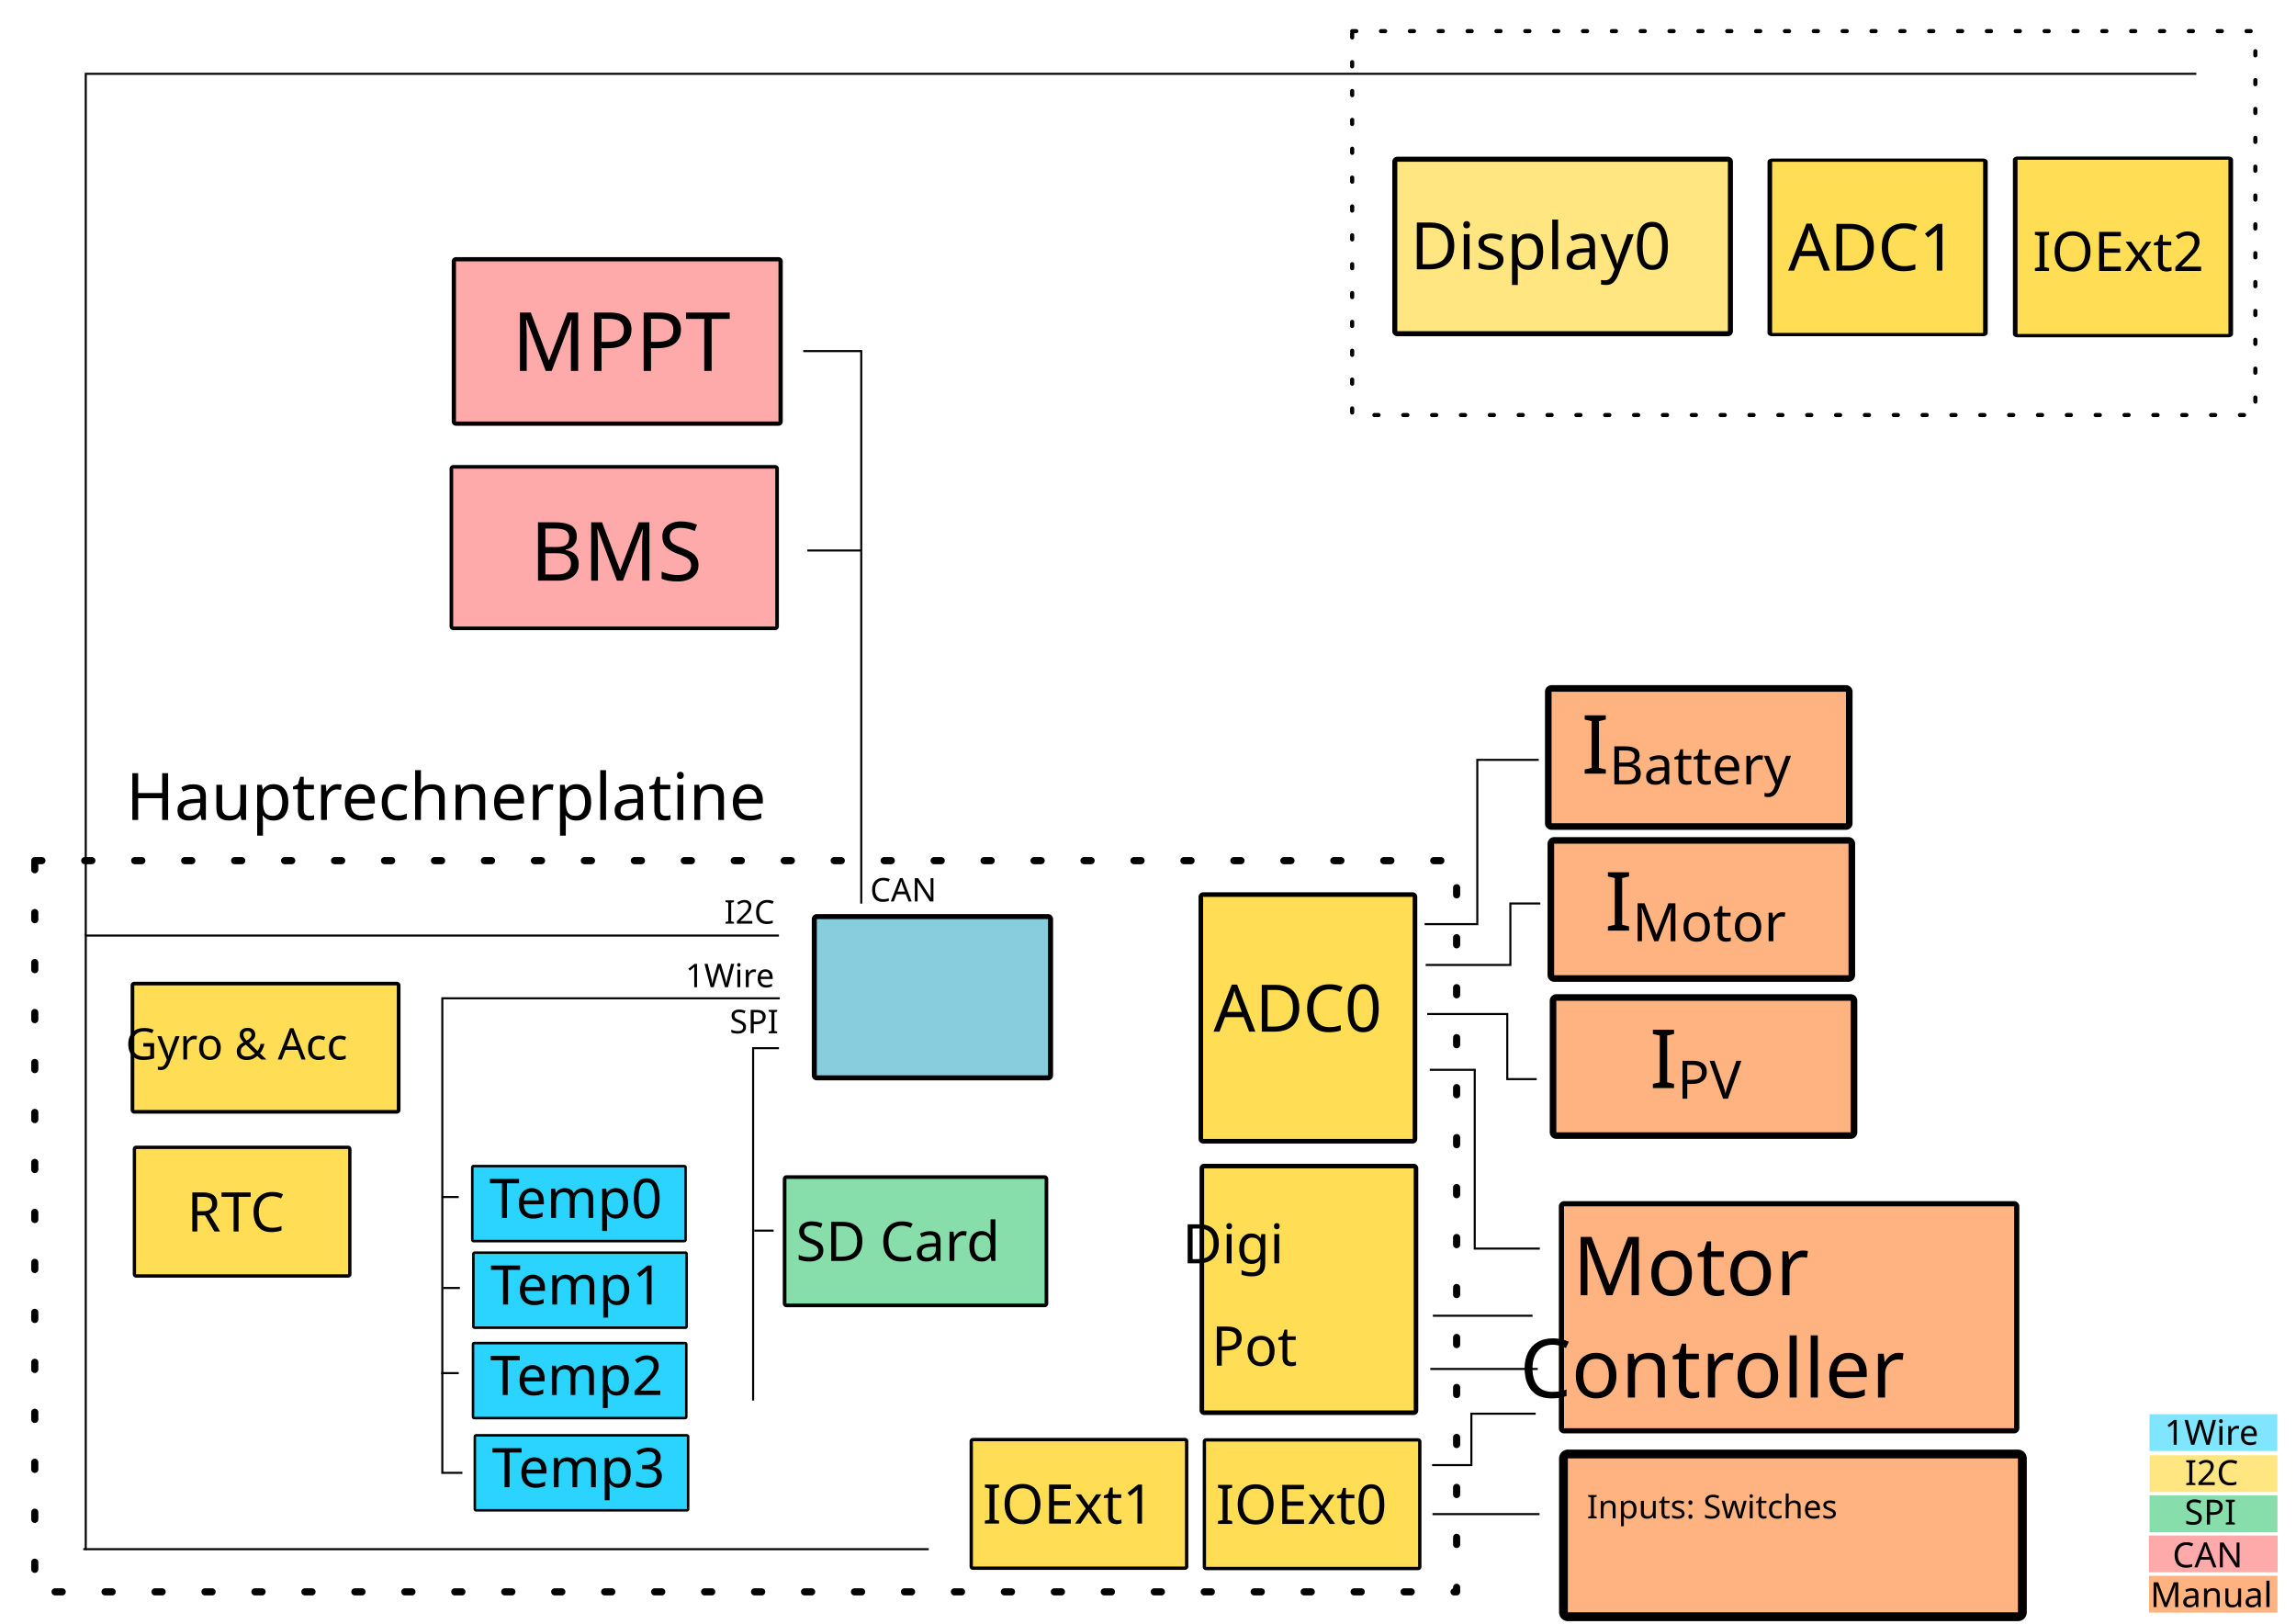
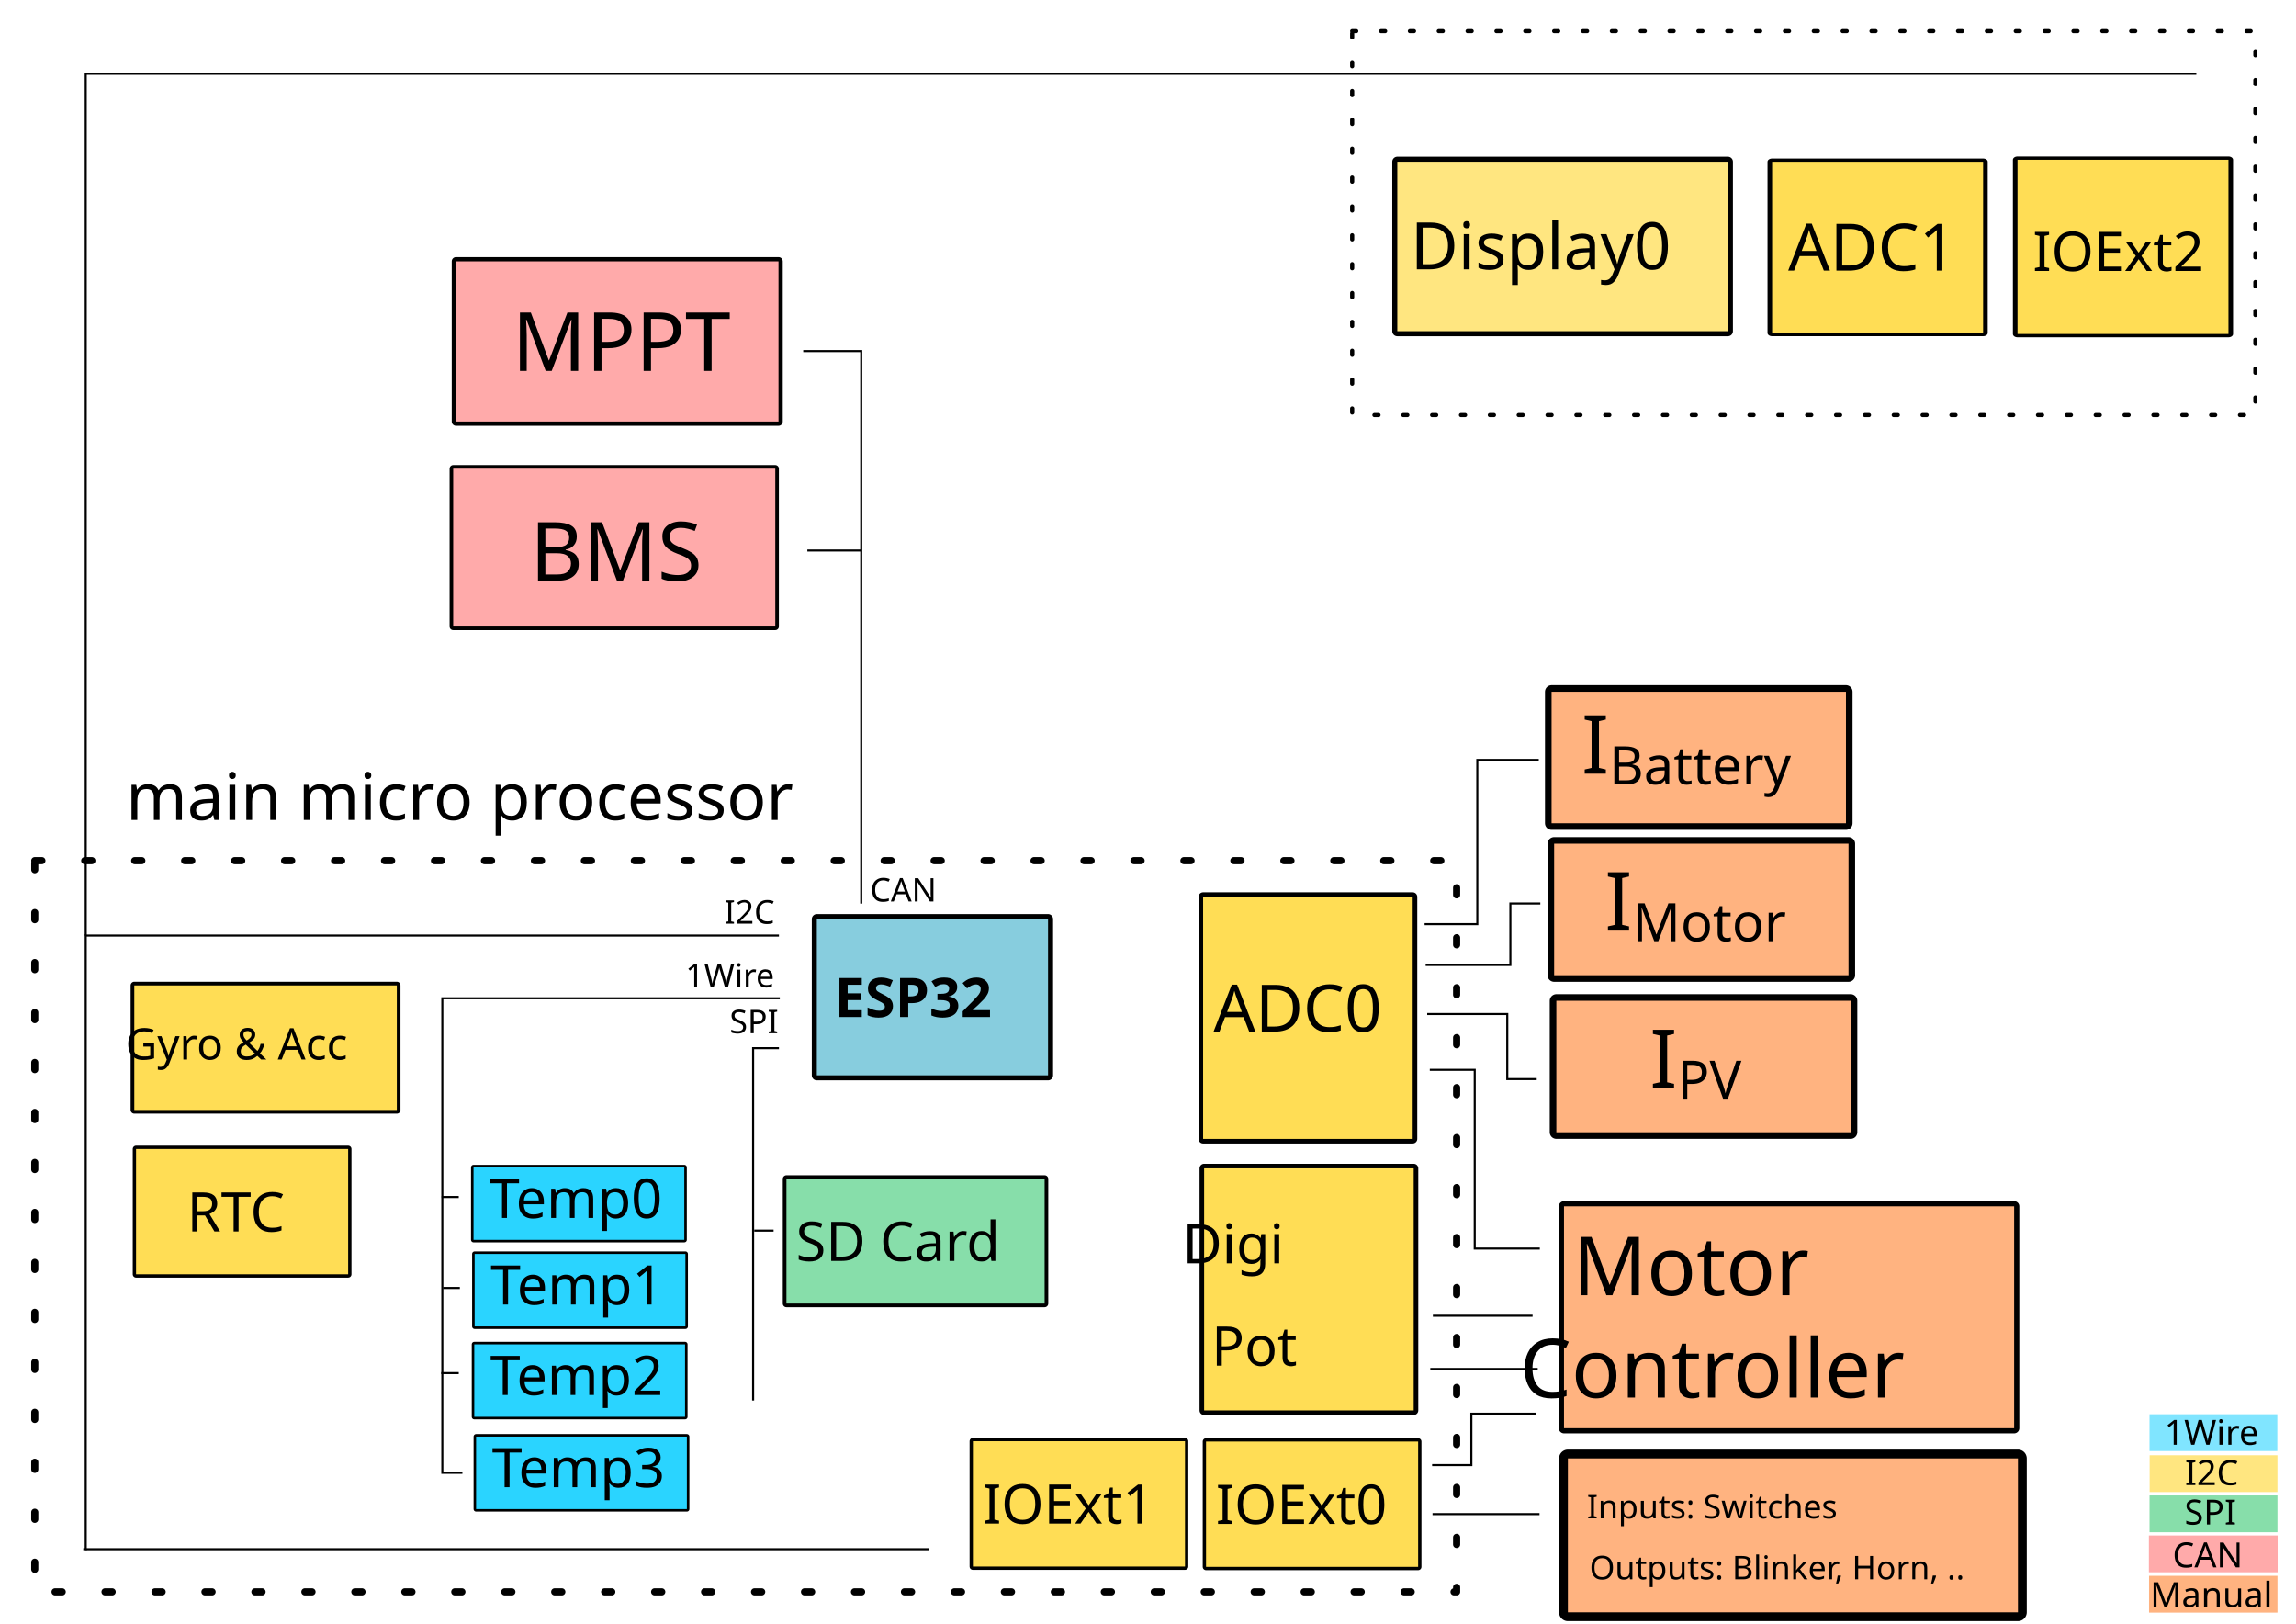
<svg xmlns="http://www.w3.org/2000/svg" id="svg8" version="1.1" viewBox="0 0 297 210" height="210mm" width="297mm">
  <defs id="defs2" />
  <g transform="translate(0,-87)" id="layer1">
    <rect y="205.869" x="105.661" height="20.208" width="29.91" id="rect815" style="fill:#87cdde;fill-opacity:1;stroke:#000000;stroke-width:1.301;stroke-linecap:round;stroke-linejoin:round;stroke-miterlimit:4;stroke-dasharray:none;stroke-opacity:1;paint-order:stroke markers fill" />
-     <flowRoot transform="matrix(0.1325119,0,0,0.1325119,50.34147,163.4619)" style="font-style:normal;font-weight:normal;font-size:53.245px;line-height:1.25;font-family:sans-serif;letter-spacing:0px;word-spacing:0px;fill:#000000;fill-opacity:1;stroke:none" id="flowRoot817" xml:space="preserve">
-       <flowRegion style="font-size:53.245px" id="flowRegion819">
-         <rect style="font-size:53.245px" y="363.344" x="433.571" height="120.357" width="200" id="rect821" />
-       </flowRegion>
-       <flowPara style="font-style:normal;font-variant:normal;font-weight:bold;font-stretch:normal;font-size:53.245px;font-family:sans-serif;-inkscape-font-specification:'sans-serif Bold'" id="flowPara823">ESP32</flowPara>
-     </flowRoot>
    <rect y="198.31" x="4.497" height="94.571" width="183.926" id="rect832" style="fill:none;fill-opacity:1;stroke:#000000;stroke-width:0.923;stroke-linecap:round;stroke-linejoin:round;stroke-miterlimit:4;stroke-dasharray:0.923, 5.54;stroke-dashoffset:0;stroke-opacity:1;paint-order:stroke markers fill" />
    <path id="path834" d="M 100.761,207.999 H 11.092 v 79.362 h -0.319" style="fill:none;stroke:#000000;stroke-width:0.265px;stroke-linecap:butt;stroke-linejoin:miter;stroke-opacity:1" />
    <path id="path836" d="M 11.092,207.999 V 96.548 H 284.108" style="fill:none;stroke:#000000;stroke-width:0.265px;stroke-linecap:butt;stroke-linejoin:miter;stroke-opacity:1" />
    <rect y="91.029" x="174.911" height="49.65" width="116.83" id="rect832-9" style="fill:none;fill-opacity:1;stroke:#000000;stroke-width:0.533;stroke-linecap:round;stroke-linejoin:round;stroke-miterlimit:4;stroke-dasharray:0.533, 3.199;stroke-dashoffset:0;stroke-opacity:1;paint-order:stroke markers fill" />
-     <flowRoot transform="matrix(0.2645833,0,0,0.2645833,33.44668,53.15309)" style="font-style:normal;font-weight:normal;font-size:40px;line-height:1.25;font-family:sans-serif;letter-spacing:0px;word-spacing:0px;fill:#000000;fill-opacity:1;stroke:none" id="flowRoot853" xml:space="preserve">
+     <flowRoot transform="matrix(0.2645833,0,0,0.2645833,17.0425,53.15309)" style="font-style:normal;font-weight:normal;font-size:40px;line-height:1.25;font-family:sans-serif;letter-spacing:0px;word-spacing:0px;fill:#000000;fill-opacity:1;stroke:none" id="flowRoot853" xml:space="preserve">
      <flowRegion id="flowRegion855">
        <rect y="332.061" x="813.678" height="50.003" width="283.853" id="rect857" />
      </flowRegion>
-       <flowPara style="font-size:32px" id="flowPara859">Steuerrad</flowPara>
+       <flowPara style="font-size:32px" id="flowPara859">steering wheel</flowPara>
    </flowRoot>
    <text id="text863" y="193.048" x="16.292" style="font-style:normal;font-weight:normal;font-size:10.583px;line-height:1.25;font-family:sans-serif;letter-spacing:0px;word-spacing:0px;fill:#000000;fill-opacity:1;stroke:none;stroke-width:0.265" xml:space="preserve">
-       <tspan style="font-size:8.467px;stroke-width:0.265" y="193.048" x="16.292" id="tspan861">Hauptrechnerplatine</tspan>
+       <tspan style="font-size:8.467px;stroke-width:0.265" y="193.048" x="16.292" id="tspan861">main micro processor</tspan>
    </text>
    <rect y="147.611" x="58.623" height="20.417" width="41.664" id="rect872" style="fill:#ffaaaa;fill-opacity:1;stroke:#000000;stroke-width:0.93;stroke-linecap:round;stroke-linejoin:round;stroke-miterlimit:4;stroke-dasharray:none;stroke-dashoffset:0;stroke-opacity:1;paint-order:stroke markers fill" />
    <rect y="120.803" x="58.984" height="20.713" width="41.719" id="rect874" style="fill:#ffaaaa;fill-opacity:1;stroke:#000000;stroke-width:1.101;stroke-linecap:round;stroke-linejoin:round;stroke-miterlimit:4;stroke-dasharray:none;stroke-dashoffset:0;stroke-opacity:1;paint-order:stroke markers fill" />
    <g transform="translate(-4.630208,-21.12888)" id="g1051">
      <rect style="fill:#ffb380;fill-opacity:1;stroke:#000000;stroke-width:1.335;stroke-linecap:round;stroke-linejoin:round;stroke-miterlimit:4;stroke-dasharray:none;stroke-dashoffset:0;stroke-opacity:1;paint-order:stroke markers fill" id="rect870" width="58.23" height="28.697" x="206.942" y="264.148" />
      <text xml:space="preserve" style="font-style:normal;font-weight:normal;font-size:10.583px;line-height:1.25;font-family:sans-serif;letter-spacing:0px;word-spacing:0px;fill:#000000;fill-opacity:1;stroke:none;stroke-width:0.265" x="235.744" y="275.649" id="text878">
        <tspan id="tspan876" x="235.744" y="275.649" style="text-align:center;text-anchor:middle;stroke-width:0.265">Motor</tspan>
        <tspan x="235.744" y="288.878" style="text-align:center;text-anchor:middle;stroke-width:0.265" id="tspan880">Controller</tspan>
      </text>
    </g>
    <text id="text884" y="162.096" x="68.564" style="font-style:normal;font-weight:normal;font-size:10.583px;line-height:1.25;font-family:sans-serif;letter-spacing:0px;word-spacing:0px;fill:#000000;fill-opacity:1;stroke:none;stroke-width:0.265" xml:space="preserve">
      <tspan style="stroke-width:0.265" y="162.096" x="68.564" id="tspan882">BMS</tspan>
    </text>
    <text id="text888" y="134.968" x="66.225" style="font-style:normal;font-weight:normal;font-size:10.583px;line-height:1.25;font-family:sans-serif;letter-spacing:0px;word-spacing:0px;fill:#000000;fill-opacity:1;stroke:none;stroke-width:0.265" xml:space="preserve">
      <tspan style="stroke-width:0.265" y="134.968" x="66.225" id="tspan886">MPPT</tspan>
    </text>
    <g transform="translate(-1.795387,-29.38765)" id="g1060">
      <g id="g1054">
        <rect y="137.306" x="182.545" height="21.916" width="42.763" id="rect890" style="fill:#ffe680;fill-opacity:1;stroke:#000000;stroke-width:1.301;stroke-linecap:round;stroke-linejoin:round;stroke-miterlimit:4;stroke-dasharray:none;stroke-dashoffset:0;stroke-opacity:1;paint-order:stroke markers fill" />
      </g>
      <text xml:space="preserve" style="font-style:normal;font-weight:normal;font-size:10.583px;line-height:1.25;font-family:sans-serif;letter-spacing:0px;word-spacing:0px;fill:#000000;fill-opacity:1;stroke:none;stroke-width:0.265" x="184.241" y="151.22" id="text894">
        <tspan id="tspan892" x="184.241" y="151.22" style="stroke-width:0.265;font-size:8.467px">Display0</tspan>
      </text>
    </g>
    <g transform="translate(-0.03658569,-5.422479)" id="g1523">
      <rect style="fill:#ffaaaa;fill-opacity:1;stroke:none;stroke-width:0.613;stroke-linecap:round;stroke-linejoin:round;stroke-miterlimit:4;stroke-dasharray:none;stroke-dashoffset:0;stroke-opacity:1;paint-order:stroke markers fill" id="rect896" width="16.654" height="4.761" x="278.006" y="291.011" />
      <text xml:space="preserve" style="font-style:normal;font-weight:normal;font-size:4.488px;line-height:1.25;font-family:sans-serif;letter-spacing:0px;word-spacing:0px;fill:#000000;fill-opacity:1;stroke:none;stroke-width:0.112" x="281.054" y="295.132" id="text900">
        <tspan id="tspan898" x="281.054" y="295.132" style="stroke-width:0.112">CAN</tspan>
      </text>
    </g>
    <g transform="translate(-0.06681738,5.011865)" id="g1528">
      <rect style="fill:#ffb380;fill-opacity:1;stroke:none;stroke-width:0.612;stroke-linecap:round;stroke-linejoin:round;stroke-miterlimit:4;stroke-dasharray:none;stroke-dashoffset:0;stroke-opacity:1;paint-order:stroke markers fill" id="rect896-6" width="16.614" height="4.761" x="278.056" y="285.794" />
      <text xml:space="preserve" style="font-style:normal;font-weight:normal;font-size:4.488px;line-height:1.25;font-family:sans-serif;letter-spacing:0px;word-spacing:0px;fill:#000000;fill-opacity:1;stroke:none;stroke-width:0.112" x="278.208" y="289.838" id="text919">
        <tspan id="tspan917" x="278.208" y="289.838" style="stroke-width:0.112">Manual</tspan>
      </text>
    </g>
    <rect y="275.213" x="278.066" height="4.761" width="16.534" id="rect896-2" style="fill:#ffe680;fill-opacity:1;stroke:none;stroke-width:0.611;stroke-linecap:round;stroke-linejoin:round;stroke-miterlimit:4;stroke-dasharray:none;stroke-dashoffset:0;stroke-opacity:1;paint-order:stroke markers fill" />
    <text id="text938" y="279.066" x="282.636" style="font-style:normal;font-weight:normal;font-size:4.488px;line-height:1.25;font-family:sans-serif;letter-spacing:0px;word-spacing:0px;fill:#000000;fill-opacity:1;stroke:none;stroke-width:0.112" xml:space="preserve">
      <tspan style="stroke-width:0.112" y="279.066" x="282.636" id="tspan936">I2C</tspan>
    </text>
    <rect y="280.41" x="278.053" height="4.761" width="16.549" id="rect896-2-6" style="fill:#87deaa;fill-opacity:1;stroke:none;stroke-width:0.611;stroke-linecap:round;stroke-linejoin:round;stroke-miterlimit:4;stroke-dasharray:none;stroke-dashoffset:0;stroke-opacity:1;paint-order:stroke markers fill" />
    <text id="text957" y="284.171" x="282.572" style="font-style:normal;font-weight:normal;font-size:4.488px;line-height:1.25;font-family:sans-serif;letter-spacing:0px;word-spacing:0px;fill:#000000;fill-opacity:1;stroke:none;stroke-width:0.112" xml:space="preserve">
      <tspan style="stroke-width:0.112" y="284.171" x="282.572" id="tspan955">SPI</tspan>
    </text>
    <text id="text961" y="206.462" x="93.678" style="font-style:normal;font-weight:normal;font-size:10.583px;line-height:1.25;font-family:sans-serif;letter-spacing:0px;word-spacing:0px;fill:#000000;fill-opacity:1;stroke:none;stroke-width:0.265" xml:space="preserve">
      <tspan style="font-size:4.233px;stroke-width:0.265" y="206.462" x="93.678" id="tspan959">I2C</tspan>
    </text>
    <path id="path963" d="m 111.408,203.867 v -71.459 h -7.507" style="fill:none;stroke:#000000;stroke-width:0.265px;stroke-linecap:butt;stroke-linejoin:miter;stroke-opacity:1" />
    <path id="path965" d="m 111.385,158.199 h -6.949" style="fill:none;stroke:#000000;stroke-width:0.265px;stroke-linecap:butt;stroke-linejoin:miter;stroke-opacity:1" />
    <text id="text961-9" y="203.596" x="112.552" style="font-style:normal;font-weight:normal;font-size:10.583px;line-height:1.25;font-family:sans-serif;letter-spacing:0px;word-spacing:0px;fill:#000000;fill-opacity:1;stroke:none;stroke-width:0.265" xml:space="preserve">
      <tspan style="font-size:4.233px;stroke-width:0.265" y="203.596" x="112.552" id="tspan959-8">CAN</tspan>
    </text>
    <rect y="202.996" x="155.63" height="31.308" width="27.109" id="rect985" style="fill:#ffdd55;fill-opacity:1;stroke:#000000;stroke-width:1.184;stroke-linecap:round;stroke-linejoin:round;stroke-miterlimit:4;stroke-dasharray:none;stroke-dashoffset:0;stroke-opacity:1;paint-order:stroke markers fill" />
    <text id="text989" y="220.424" x="156.98" style="font-style:normal;font-weight:normal;font-size:10.583px;line-height:1.25;font-family:sans-serif;letter-spacing:0px;word-spacing:0px;fill:#000000;fill-opacity:1;stroke:none;stroke-width:0.265" xml:space="preserve">
      <tspan style="font-size:8.467px;stroke-width:0.265" y="220.424" x="156.98" id="tspan987">ADC0</tspan>
    </text>
    <path style="fill:none;stroke:#000000;stroke-width:0.265px;stroke-linecap:butt;stroke-linejoin:miter;stroke-opacity:1" d="m 184.282,206.522 c 0.601,0 6.815,0 6.815,0 v -21.248 h 7.951" id="path1067" />
    <path style="fill:none;stroke:#000000;stroke-width:0.265px;stroke-linecap:butt;stroke-linejoin:miter;stroke-opacity:1" d="m 184.416,211.801 h 10.958 v -7.951 h 3.875" id="path1069" />
    <path style="fill:none;stroke:#000000;stroke-width:0.265px;stroke-linecap:butt;stroke-linejoin:miter;stroke-opacity:1" d="m 184.616,218.148 h 10.357 v 8.419 h 3.809" id="path1071" />
    <path style="fill:none;stroke:#000000;stroke-width:0.265px;stroke-linecap:butt;stroke-linejoin:miter;stroke-opacity:1" d="m 184.951,225.365 h 5.813 v 23.119 h 8.419" id="path1073" />
    <rect y="238.108" x="155.761" height="31.308" width="27.109" id="rect985-7" style="fill:#ffdd55;fill-opacity:1;stroke:#000000;stroke-width:1.184;stroke-linecap:round;stroke-linejoin:round;stroke-miterlimit:4;stroke-dasharray:none;stroke-dashoffset:0;stroke-opacity:1;paint-order:stroke markers fill" />
    <text id="text989-8" y="250.391" x="169.137" style="font-style:normal;font-weight:normal;font-size:10.583px;line-height:1.25;font-family:sans-serif;letter-spacing:0px;word-spacing:0px;fill:#000000;fill-opacity:1;stroke:none;stroke-width:0.265" xml:space="preserve">
      <tspan style="font-size:7.056px;text-align:center;text-anchor:middle;stroke-width:0.265" y="250.391" x="169.137" id="tspan987-7">Digi</tspan>
      <tspan style="font-size:7.056px;text-align:center;text-anchor:middle;stroke-width:0.265" y="263.62" x="169.137" id="tspan1119">Pot</tspan>
    </text>
    <g transform="matrix(1.006821,0,0,0.7071158,-3.674933,12.45533)" id="g1146">
      <rect style="fill:#ffdd55;fill-opacity:1;stroke:#000000;stroke-width:1.184;stroke-linecap:round;stroke-linejoin:round;stroke-miterlimit:4;stroke-dasharray:none;stroke-dashoffset:0;stroke-opacity:1;paint-order:stroke markers fill" id="rect985-5" width="27.109" height="31.308" x="231.331" y="135.009" />
    </g>
    <text id="text989-0" y="122.001" x="231.311" style="font-style:normal;font-weight:normal;font-size:10.583px;line-height:1.25;font-family:sans-serif;letter-spacing:0px;word-spacing:0px;fill:#000000;fill-opacity:1;stroke:none;stroke-width:0.265" xml:space="preserve">
      <tspan style="font-size:8.467px;stroke-width:0.265" y="122.001" x="231.311" id="tspan987-4">ADC1</tspan>
    </text>
    <path style="fill:none;stroke:#000000;stroke-width:0.265px;stroke-linecap:butt;stroke-linejoin:miter;stroke-opacity:1" d="m 185.017,264.052 h 13.898" id="path1121" />
    <path style="fill:none;stroke:#000000;stroke-width:0.265px;stroke-linecap:butt;stroke-linejoin:miter;stroke-opacity:1" d="m 185.351,257.17 h 12.896" id="path1123" />
    <rect y="176.464" x="200.705" height="17.009" width="38.081" id="rect991" style="fill:#ffb380;fill-opacity:1;stroke:#000000;stroke-width:1.707;stroke-linecap:round;stroke-linejoin:round;stroke-miterlimit:4;stroke-dasharray:none;stroke-dashoffset:0;stroke-opacity:1;paint-order:stroke markers fill" />
    <text id="text995" y="187.065" x="204.565" style="font-style:normal;font-weight:normal;font-size:10.583px;line-height:1.25;font-family:sans-serif;letter-spacing:0px;word-spacing:0px;fill:#000000;fill-opacity:1;stroke:none;stroke-width:0.265" xml:space="preserve">
      <tspan style="stroke-width:0.265" y="187.065" x="204.565" id="tspan993">I<tspan id="tspan997" style="font-size:65%;baseline-shift:sub">Battery</tspan>
      </tspan>
    </text>
    <rect y="196.118" x="201.036" height="17.009" width="38.081" id="rect991-4" style="fill:#ffb380;fill-opacity:1;stroke:#000000;stroke-width:1.707;stroke-linecap:round;stroke-linejoin:round;stroke-miterlimit:4;stroke-dasharray:none;stroke-dashoffset:0;stroke-opacity:1;paint-order:stroke markers fill" />
    <text id="text995-7" y="207.36" x="207.571" style="font-style:normal;font-weight:normal;font-size:10.583px;line-height:1.25;font-family:sans-serif;letter-spacing:0px;word-spacing:0px;fill:#000000;fill-opacity:1;stroke:none;stroke-width:0.265" xml:space="preserve">
      <tspan style="stroke-width:0.265" y="207.36" x="207.571" id="tspan993-9">I<tspan id="tspan1125" style="font-size:65%;baseline-shift:sub">Motor</tspan>
      </tspan>
    </text>
    <rect y="216.435" x="201.32" height="17.009" width="38.081" id="rect991-4-7" style="fill:#ffb380;fill-opacity:1;stroke:#000000;stroke-width:1.707;stroke-linecap:round;stroke-linejoin:round;stroke-miterlimit:4;stroke-dasharray:none;stroke-dashoffset:0;stroke-opacity:1;paint-order:stroke markers fill" />
    <text id="text995-7-4" y="227.728" x="213.39" style="font-style:normal;font-weight:normal;font-size:10.583px;line-height:1.25;font-family:sans-serif;letter-spacing:0px;word-spacing:0px;fill:#000000;fill-opacity:1;stroke:none;stroke-width:0.265" xml:space="preserve">
      <tspan style="stroke-width:0.265" y="227.728" x="213.39" id="tspan993-9-1">I<tspan id="tspan1127" style="font-size:65%;baseline-shift:sub">PV</tspan>
      </tspan>
    </text>
    <g transform="matrix(1.006502,0,0,0.7196449,28.14146,10.50792)" id="g1146-9">
      <rect style="fill:#ffdd55;fill-opacity:1;stroke:#000000;stroke-width:1.184;stroke-linecap:round;stroke-linejoin:round;stroke-miterlimit:4;stroke-dasharray:none;stroke-dashoffset:0;stroke-opacity:1;paint-order:stroke markers fill" id="rect985-5-8" width="27.109" height="31.308" x="231.331" y="135.009" />
    </g>
    <text id="text989-0-0" y="122.042" x="262.949" style="font-style:normal;font-weight:normal;font-size:10.583px;line-height:1.25;font-family:sans-serif;letter-spacing:0px;word-spacing:0px;fill:#000000;fill-opacity:1;stroke:none;stroke-width:0.265" xml:space="preserve">
      <tspan style="font-size:7.056px;stroke-width:0.265" y="122.042" x="262.949" id="tspan987-4-8">IOExt2</tspan>
    </text>
    <rect style="fill:#ffdd55;fill-opacity:1;stroke:#000000;stroke-width:0.857;stroke-linecap:round;stroke-linejoin:round;stroke-miterlimit:4;stroke-dasharray:none;stroke-dashoffset:0;stroke-opacity:1;paint-order:stroke markers fill" id="rect985-5-8-8" width="27.436" height="16.208" x="156.008" y="273.44" />
    <text id="text989-0-0-6" y="284.093" x="157.279" style="font-style:normal;font-weight:normal;font-size:10.583px;line-height:1.25;font-family:sans-serif;letter-spacing:0px;word-spacing:0px;fill:#000000;fill-opacity:1;stroke:none;stroke-width:0.265" xml:space="preserve">
      <tspan style="font-size:7.056px;stroke-width:0.265" y="284.093" x="157.279" id="tspan987-4-8-2">IOExt0</tspan>
    </text>
    <rect style="fill:#ffdd55;fill-opacity:1;stroke:#000000;stroke-width:0.857;stroke-linecap:round;stroke-linejoin:round;stroke-miterlimit:4;stroke-dasharray:none;stroke-dashoffset:0;stroke-opacity:1;paint-order:stroke markers fill" id="rect985-5-8-8-7" width="27.436" height="16.208" x="125.85" y="273.399" />
    <text id="text989-0-0-6-8" y="284.051" x="127.121" style="font-style:normal;font-weight:normal;font-size:10.583px;line-height:1.25;font-family:sans-serif;letter-spacing:0px;word-spacing:0px;fill:#000000;fill-opacity:1;stroke:none;stroke-width:0.265" xml:space="preserve">
      <tspan style="font-size:7.056px;stroke-width:0.265" y="284.051" x="127.121" id="tspan987-4-8-2-2">IOExt1</tspan>
    </text>
    <rect style="fill:#ffdd55;fill-opacity:1;stroke:#000000;stroke-width:0.857;stroke-linecap:round;stroke-linejoin:round;stroke-miterlimit:4;stroke-dasharray:none;stroke-dashoffset:0;stroke-opacity:1;paint-order:stroke markers fill" id="rect985-5-8-8-7-9" width="27.436" height="16.208" x="17.601" y="235.603" />
    <text id="text989-0-0-6-8-2" y="246.272" x="24.191" style="font-style:normal;font-weight:normal;font-size:10.583px;line-height:1.25;font-family:sans-serif;letter-spacing:0px;word-spacing:0px;fill:#000000;fill-opacity:1;stroke:none;stroke-width:0.265" xml:space="preserve">
      <tspan style="font-size:7.056px;stroke-width:0.265" y="246.272" x="24.191" id="tspan987-4-8-2-2-0">RTC</tspan>
    </text>
    <rect style="fill:#ffdd55;fill-opacity:1;stroke:#000000;stroke-width:0.95;stroke-linecap:round;stroke-linejoin:round;stroke-miterlimit:4;stroke-dasharray:none;stroke-dashoffset:0;stroke-opacity:1;paint-order:stroke markers fill" id="rect985-5-8-8-7-9-2" width="33.957" height="16.115" x="17.373" y="214.445" />
    <text id="text989-0-0-6-8-2-8" y="224.029" x="34.271" style="font-style:normal;font-weight:normal;font-size:5.644px;line-height:1.25;font-family:sans-serif;letter-spacing:0px;word-spacing:0px;fill:#000000;fill-opacity:1;stroke:none;stroke-width:0.265" xml:space="preserve">
      <tspan id="tspan1287" style="font-size:5.644px;text-align:center;text-anchor:middle;stroke-width:0.265" y="224.029" x="34.271">Gyro &amp; Acc</tspan>
    </text>
    <rect style="fill:#87deaa;fill-opacity:1;stroke:#000000;stroke-width:0.943;stroke-linecap:round;stroke-linejoin:round;stroke-miterlimit:4;stroke-dasharray:none;stroke-dashoffset:0;stroke-opacity:1;paint-order:stroke markers fill" id="rect985-5-8-8-7-9-2-1" width="33.397" height="16.122" x="101.73" y="239.471" />
    <text id="text989-0-0-6-8-2-8-3" y="250.08" x="102.958" style="font-style:normal;font-weight:normal;font-size:10.583px;line-height:1.25;font-family:sans-serif;letter-spacing:0px;word-spacing:0px;fill:#000000;fill-opacity:1;stroke:none;stroke-width:0.265" xml:space="preserve">
      <tspan id="tspan1287-2" style="font-size:7.056px;stroke-width:0.265" y="250.08" x="102.958">SD Card</tspan>
    </text>
    <path id="path1338" d="M 11.092,287.362 H 120.138" style="fill:none;stroke:#000000;stroke-width:0.265px;stroke-linecap:butt;stroke-linejoin:miter;stroke-opacity:1" />
    <path id="path1340" d="m 100.761,222.565 h -3.341 v 45.569" style="fill:none;stroke:#000000;stroke-width:0.265px;stroke-linecap:butt;stroke-linejoin:miter;stroke-opacity:1" />
    <text id="text961-1" y="220.634" x="94.377" style="font-style:normal;font-weight:normal;font-size:10.583px;line-height:1.25;font-family:sans-serif;letter-spacing:0px;word-spacing:0px;fill:#000000;fill-opacity:1;stroke:none;stroke-width:0.265" xml:space="preserve">
      <tspan style="font-size:4.233px;stroke-width:0.265" y="220.634" x="94.377" id="tspan959-3">SPI</tspan>
    </text>
    <rect y="275.621" x="202.814" height="19.907" width="58.218" id="rect991-4-7-1" style="fill:#ffb380;fill-opacity:1;stroke:#000000;stroke-width:2.284;stroke-linecap:round;stroke-linejoin:round;stroke-miterlimit:4;stroke-dasharray:none;stroke-dashoffset:0;stroke-opacity:1;paint-order:stroke markers fill" />
    <text id="text1377" y="283.378" x="205.268" style="font-style:normal;font-weight:normal;font-size:10.583px;line-height:1.25;font-family:sans-serif;letter-spacing:0px;word-spacing:0px;fill:#000000;fill-opacity:1;stroke:none;stroke-width:0.265" xml:space="preserve">
      <tspan style="font-size:4.233px;stroke-width:0.265" y="283.378" x="205.268" id="tspan1375">Inputs: Switches</tspan>
      <tspan id="tspan1379" style="font-size:4.233px;stroke-width:0.265" y="296.607" x="205.268" />
    </text>
    <path id="path1381" d="m 185.251,276.487 h 5.078 v -6.648 h 8.319" style="fill:none;stroke:#000000;stroke-width:0.265px;stroke-linecap:butt;stroke-linejoin:miter;stroke-opacity:1" />
    <path id="path1383" d="M 185.303,282.826 H 199.146" style="fill:none;stroke:#000000;stroke-width:0.265px;stroke-linecap:butt;stroke-linejoin:miter;stroke-opacity:1" />
    <rect y="269.909" x="278.05" height="4.761" width="16.534" id="rect896-2-2" style="fill:#80e5ff;fill-opacity:1;stroke:none;stroke-width:0.611;stroke-linecap:round;stroke-linejoin:round;stroke-miterlimit:4;stroke-dasharray:none;stroke-dashoffset:0;stroke-opacity:1;paint-order:stroke markers fill" />
    <text id="text938-0" y="273.857" x="279.974" style="font-style:normal;font-weight:normal;font-size:4.488px;line-height:1.25;font-family:sans-serif;letter-spacing:0px;word-spacing:0px;fill:#000000;fill-opacity:1;stroke:none;stroke-width:0.112" xml:space="preserve">
      <tspan style="stroke-width:0.112" y="273.857" x="279.974" id="tspan936-4">1Wire</tspan>
    </text>
    <rect style="fill:#2ad4ff;fill-opacity:1;stroke:#000000;stroke-width:0.65;stroke-linecap:round;stroke-linejoin:round;stroke-miterlimit:4;stroke-dasharray:none;stroke-dashoffset:0;stroke-opacity:1;paint-order:stroke markers fill" id="rect985-5-8-8-7-9-5" width="27.265" height="9.376" x="61.349" y="260.869" />
    <text id="text989-0-0-6-8-2-7" y="267.414" x="63.391" style="font-style:normal;font-weight:normal;font-size:10.583px;line-height:1.25;font-family:sans-serif;letter-spacing:0px;word-spacing:0px;fill:#000000;fill-opacity:1;stroke:none;stroke-width:0.265" xml:space="preserve">
      <tspan style="font-size:7.056px;stroke-width:0.265" y="267.414" x="63.391" id="tspan987-4-8-2-2-0-4">Temp2</tspan>
    </text>
    <rect style="fill:#2ad4ff;fill-opacity:1;stroke:#000000;stroke-width:0.65;stroke-linecap:round;stroke-linejoin:round;stroke-miterlimit:4;stroke-dasharray:none;stroke-dashoffset:0;stroke-opacity:1;paint-order:stroke markers fill" id="rect985-5-8-8-7-9-5-6" width="27.265" height="9.376" x="61.585" y="272.799" />
    <text id="text989-0-0-6-8-2-7-7" y="279.344" x="63.627" style="font-style:normal;font-weight:normal;font-size:10.583px;line-height:1.25;font-family:sans-serif;letter-spacing:0px;word-spacing:0px;fill:#000000;fill-opacity:1;stroke:none;stroke-width:0.265" xml:space="preserve">
      <tspan style="font-size:7.056px;stroke-width:0.265" y="279.344" x="63.627" id="tspan987-4-8-2-2-0-4-8">Temp3</tspan>
    </text>
    <rect style="fill:#2ad4ff;fill-opacity:1;stroke:#000000;stroke-width:0.65;stroke-linecap:round;stroke-linejoin:round;stroke-miterlimit:4;stroke-dasharray:none;stroke-dashoffset:0;stroke-opacity:1;paint-order:stroke markers fill" id="rect985-5-8-8-7-9-5-6-7" width="27.265" height="9.376" x="61.396" y="249.176" />
    <text id="text989-0-0-6-8-2-7-7-9" y="255.72" x="63.438" style="font-style:normal;font-weight:normal;font-size:10.583px;line-height:1.25;font-family:sans-serif;letter-spacing:0px;word-spacing:0px;fill:#000000;fill-opacity:1;stroke:none;stroke-width:0.265" xml:space="preserve">
      <tspan style="font-size:7.056px;stroke-width:0.265" y="255.72" x="63.438" id="tspan987-4-8-2-2-0-4-8-8">Temp1</tspan>
    </text>
    <rect style="fill:#2ad4ff;fill-opacity:1;stroke:#000000;stroke-width:0.65;stroke-linecap:round;stroke-linejoin:round;stroke-miterlimit:4;stroke-dasharray:none;stroke-dashoffset:0;stroke-opacity:1;paint-order:stroke markers fill" id="rect985-5-8-8-7-9-5-6-7-0" width="27.265" height="9.376" x="61.254" y="237.978" />
    <text id="text989-0-0-6-8-2-7-7-9-3" y="244.523" x="63.297" style="font-style:normal;font-weight:normal;font-size:10.583px;line-height:1.25;font-family:sans-serif;letter-spacing:0px;word-spacing:0px;fill:#000000;fill-opacity:1;stroke:none;stroke-width:0.265" xml:space="preserve">
      <tspan style="font-size:7.056px;stroke-width:0.265" y="244.523" x="63.297" id="tspan987-4-8-2-2-0-4-8-8-3">Temp0</tspan>
    </text>
    <path id="path1492" d="M 100.872,216.113 H 57.216 v 61.374 h 2.599" style="fill:none;stroke:#000000;stroke-width:0.265px;stroke-linecap:butt;stroke-linejoin:miter;stroke-opacity:1" />
    <path id="path1494" d="M 97.565,246.162 H 100.069" style="fill:none;stroke:#000000;stroke-width:0.265px;stroke-linecap:butt;stroke-linejoin:miter;stroke-opacity:1" />
    <path id="path1496" d="M 57.122,241.815 H 59.342" style="fill:none;stroke:#000000;stroke-width:0.265px;stroke-linecap:butt;stroke-linejoin:miter;stroke-opacity:1" />
    <path id="path1498" d="m 57.311,253.58 h 2.173" style="fill:none;stroke:#000000;stroke-width:0.265px;stroke-linecap:butt;stroke-linejoin:miter;stroke-opacity:1" />
    <path id="path1500" d="M 57.074,264.589 H 59.342" style="fill:none;stroke:#000000;stroke-width:0.265px;stroke-linecap:butt;stroke-linejoin:miter;stroke-opacity:1" />
    <text id="text961-1-4" y="214.683" x="88.663" style="font-style:normal;font-weight:normal;font-size:10.583px;line-height:1.25;font-family:sans-serif;letter-spacing:0px;word-spacing:0px;fill:#000000;fill-opacity:1;stroke:none;stroke-width:0.265" xml:space="preserve">
      <tspan style="font-size:4.233px;stroke-width:0.265" y="214.683" x="88.663" id="tspan959-3-0">1Wire</tspan>
    </text>
-     <flowRoot transform="matrix(0.2645833,0,0,0.2645833,-1.417411,64.17969)" style="font-style:normal;font-weight:normal;font-size:40px;line-height:1.25;font-family:sans-serif;letter-spacing:0px;word-spacing:0px;fill:#000000;fill-opacity:1;stroke:none" id="flowRoot1530" xml:space="preserve">
+     <flowRoot transform="matrix(0.2645833,0,0,0.2645833,-29.67569,94.37502)" style="font-style:normal;font-weight:normal;font-size:40px;line-height:1.25;font-family:sans-serif;letter-spacing:0px;word-spacing:0px;fill:#000000;fill-opacity:1;stroke:none" id="flowRoot1530" xml:space="preserve">
      <flowRegion id="flowRegion1532">
        <rect y="820.975" x="779.838" height="60.609" width="217.94" id="rect1534" />
      </flowRegion>
-       <flowPara style="font-size:16px" id="flowPara1536">Outputs: Blinker, Horn, .. </flowPara>
+       <flowPara style="font-size:16px" id="flowPara1536" />
    </flowRoot>
+     <text xml:space="preserve" style="font-style:normal;font-weight:normal;font-size:10.583px;line-height:1.25;font-family:sans-serif;letter-spacing:0px;word-spacing:0px;fill:#000000;fill-opacity:1;stroke:none;stroke-width:0.265" x="107.945" y="218.537" id="text4661">
+       <tspan id="tspan4659" x="107.945" y="218.537" style="font-style:normal;font-variant:normal;font-weight:bold;font-stretch:normal;font-size:7.056px;font-family:sans-serif;-inkscape-font-specification:'sans-serif Bold';stroke-width:0.265">ESP32</tspan>
+     </text>
+     <text xml:space="preserve" style="font-style:normal;font-weight:normal;font-size:10.583px;line-height:1.25;font-family:sans-serif;letter-spacing:0px;word-spacing:0px;fill:#000000;fill-opacity:1;stroke:none;stroke-width:0.265" x="205.599" y="291.258" id="text4665">
+       <tspan id="tspan4663" x="205.599" y="291.258" style="font-size:4.233px;stroke-width:0.265">Outputs: Blinker, Horn, .. </tspan>
+     </text>
  </g>
</svg>
